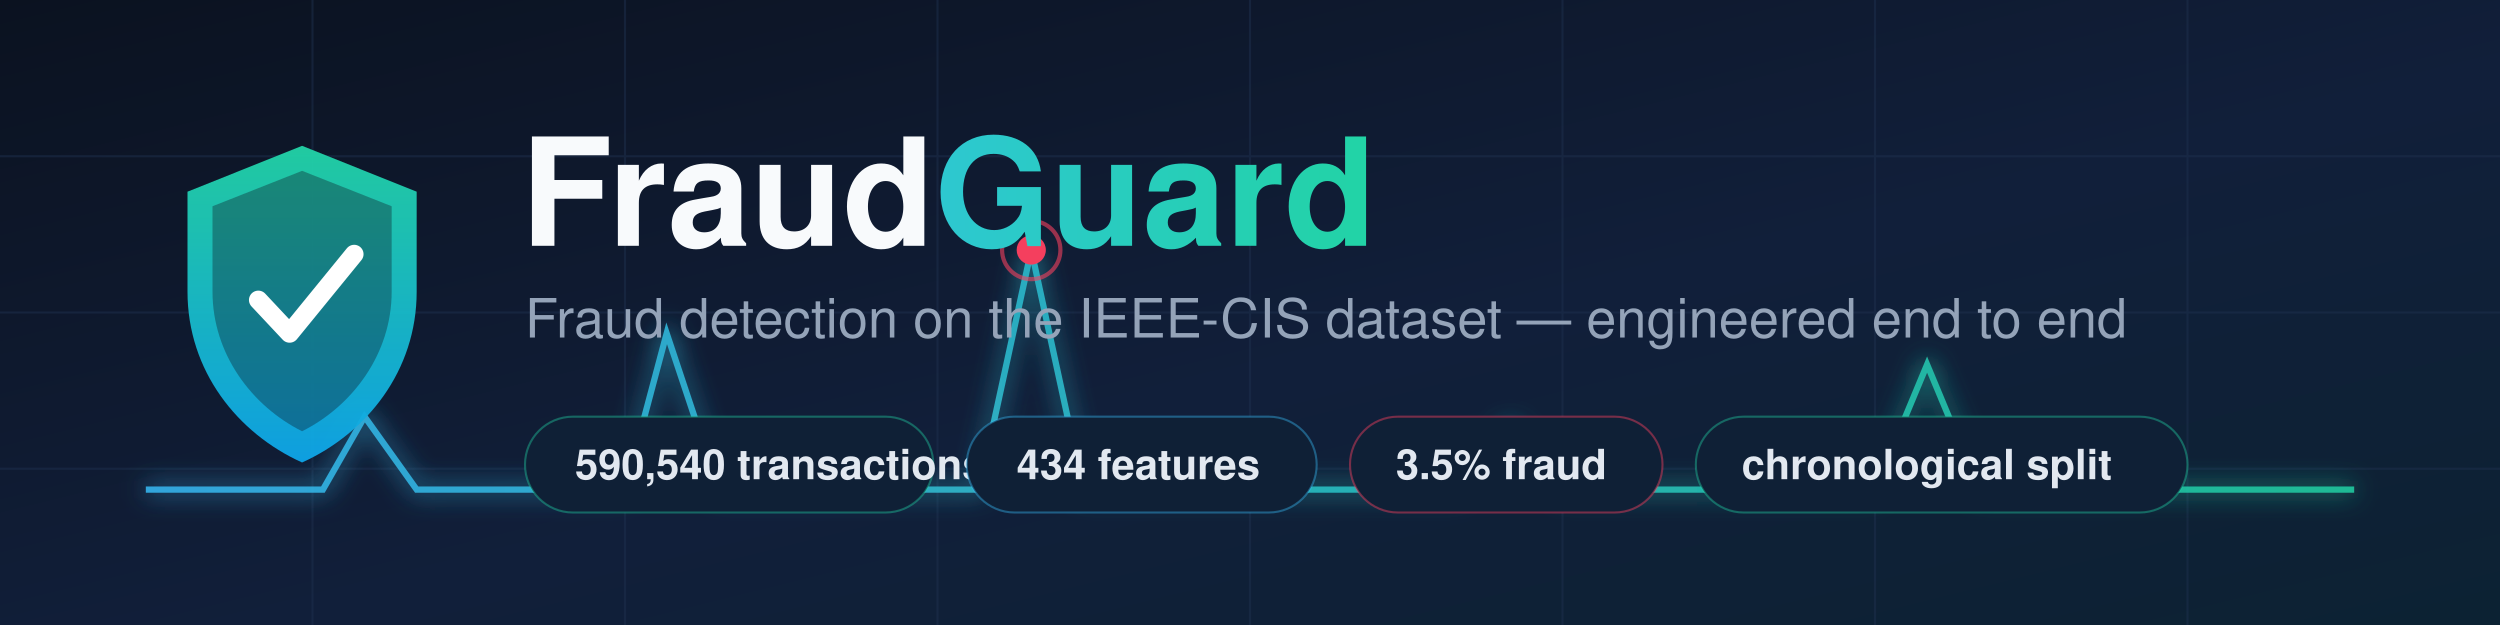
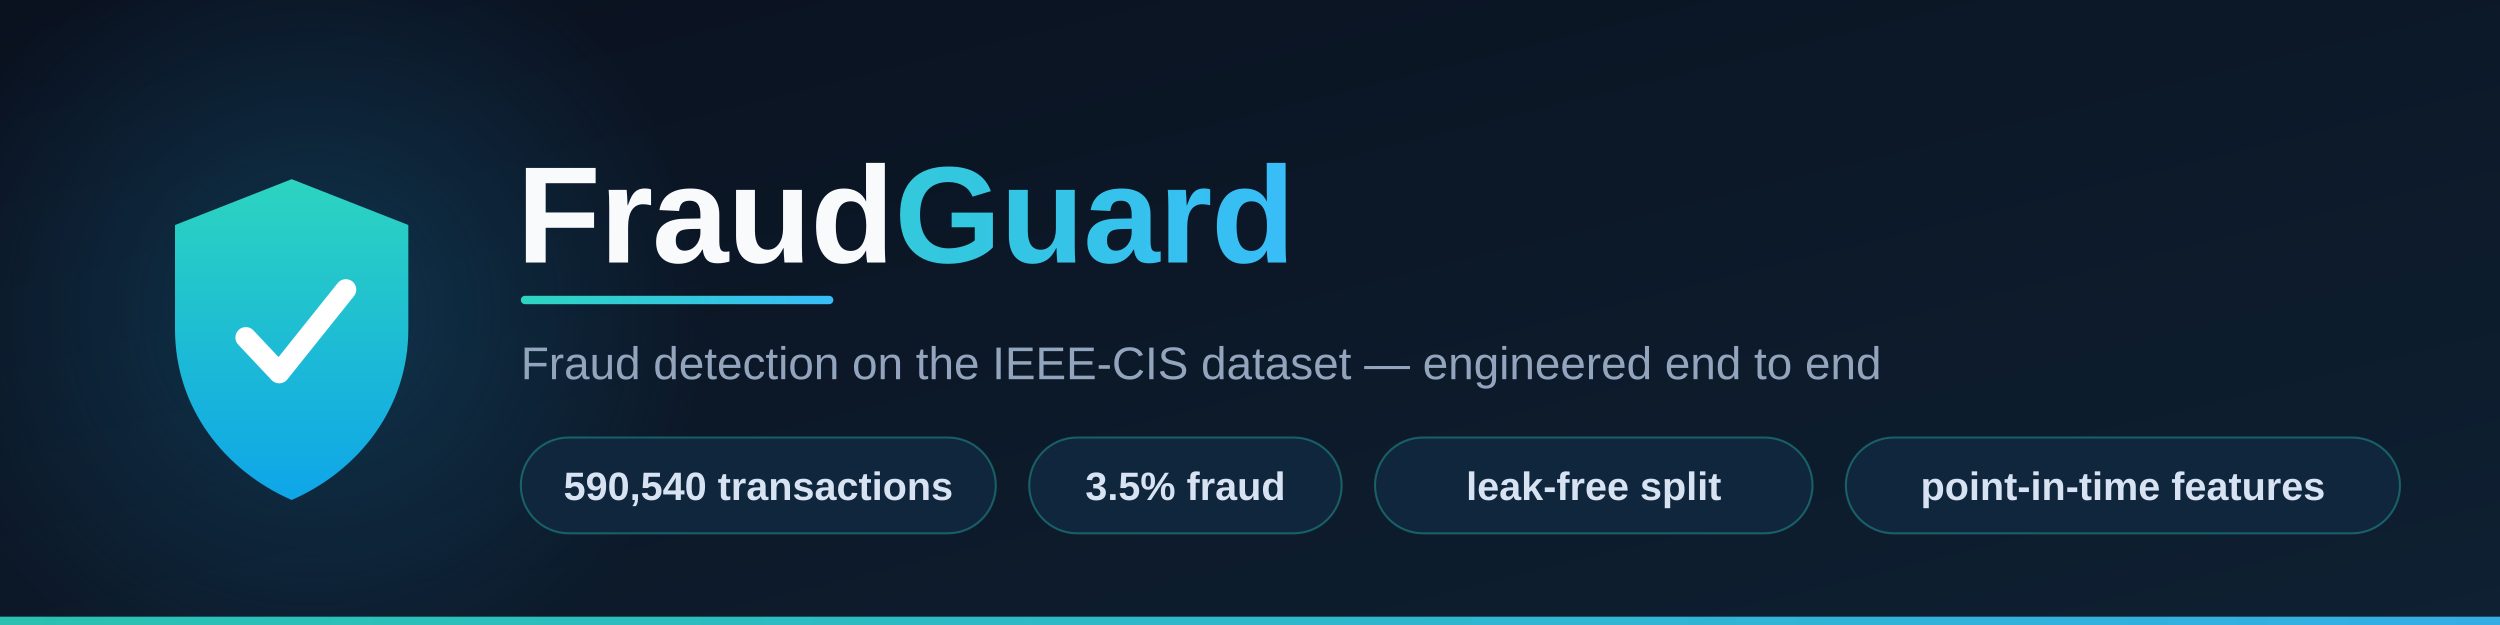
<svg xmlns="http://www.w3.org/2000/svg" width="1200" height="300" viewBox="0 0 1200 300" role="img" aria-label="FraudGuard - fraud detection on the IEEE-CIS dataset">
  <defs>
    <linearGradient id="bg" x1="0" y1="0" x2="1" y2="1">
-       <stop offset="0" stop-color="#0b1220" />
-       <stop offset="0.55" stop-color="#111f3a" />
-       <stop offset="1" stop-color="#0c2233" />
+       <stop offset="0" stop-color="#0a111f" />
+       <stop offset="1" stop-color="#0e2032" />
    </linearGradient>
    <linearGradient id="accent" x1="0" y1="0" x2="1" y2="0">
-       <stop offset="0" stop-color="#38bdf8" />
-       <stop offset="1" stop-color="#22d3a6" />
+       <stop offset="0" stop-color="#2dd4bf" />
+       <stop offset="1" stop-color="#38bdf8" />
    </linearGradient>
    <linearGradient id="shield" x1="0" y1="0" x2="0" y2="1">
-       <stop offset="0" stop-color="#22d3a6" />
+       <stop offset="0" stop-color="#2dd4bf" />
      <stop offset="1" stop-color="#0ea5e9" />
    </linearGradient>
-     <filter id="soft" x="-20%" y="-20%" width="140%" height="140%">
-       <feGaussianBlur stdDeviation="6" result="b" />
-       <feMerge>
-         <feMergeNode in="b" />
-         <feMergeNode in="SourceGraphic" />
-       </feMerge>
-     </filter>
+     <radialGradient id="glow" cx="0.5" cy="0.5" r="0.5">
+       <stop offset="0" stop-color="#134e6f" stop-opacity="0.55" />
+       <stop offset="1" stop-color="#134e6f" stop-opacity="0" />
+     </radialGradient>
  </defs>
  <rect width="1200" height="300" fill="url(#bg)" />
-   <g stroke="#1e2f4d" stroke-width="1" opacity="0.5">
-     <path d="M0 75 H1200 M0 150 H1200 M0 225 H1200" />
-     <path d="M150 0 V300 M300 0 V300 M450 0 V300 M600 0 V300 M750 0 V300 M900 0 V300 M1050 0 V300" />
+   <circle cx="150" cy="150" r="190" fill="url(#glow)" />
+   <rect x="0" y="296" width="1200" height="4" fill="url(#accent)" opacity="0.9" />
+   <g transform="translate(84,86)">
+     <path d="M56 0 L112 22 V72 C112 110 88 140 56 154 C24 140 0 110 0 72 V22 Z" fill="url(#shield)" />
+     <path d="M34 76 L50 93 L82 53" fill="none" stroke="#ffffff" stroke-width="10" stroke-linecap="round" stroke-linejoin="round" />
  </g>
-   <polyline fill="none" stroke="url(#accent)" stroke-width="3" opacity="0.85" filter="url(#soft)" points="70,235 130,235 155,235 175,200 200,235 260,235 300,235 320,160 345,235 430,235 470,235             495,120 520,235 640,235 700,235 725,205 750,235 830,235 900,235 925,175 950,235 1130,235" />
-   <circle cx="495" cy="120" r="7" fill="#f43f5e" />
-   <circle cx="495" cy="120" r="14" fill="none" stroke="#f43f5e" stroke-width="2" opacity="0.6" />
-   <g transform="translate(90,70)">
-     <path d="M55 0 L110 22 V70 C110 108 86 138 55 152 C24 138 0 108 0 70 V22 Z" fill="url(#shield)" opacity="0.95" />
-     <path d="M55 12 L98 29 V70 C98 100 79 125 55 137 C31 125 12 100 12 70 V29 Z" fill="#0b1220" opacity="0.35" />
-     <path d="M34 74 L49 90 L80 52" fill="none" stroke="#ffffff" stroke-width="9" stroke-linecap="round" stroke-linejoin="round" />
-   </g>
-   <text x="250" y="118" font-family="Segoe UI, Helvetica, Arial, sans-serif" font-size="72" font-weight="700" fill="#f8fafc">
+   <text x="248" y="126" font-family="'Segoe UI', 'Helvetica Neue', Arial, sans-serif" font-size="66" font-weight="700" fill="#f8fafc" letter-spacing="-0.5">
    Fraud<tspan fill="url(#accent)">Guard</tspan>
  </text>
-   <text x="252" y="162" font-family="Segoe UI, Helvetica, Arial, sans-serif" font-size="26" font-weight="400" fill="#94a3b8">
+   <rect x="250" y="142" width="150" height="4" rx="2" fill="url(#accent)" />
+   <text x="250" y="182" font-family="'Segoe UI', 'Helvetica Neue', Arial, sans-serif" font-size="22" font-weight="400" fill="#93a4bd">
    Fraud detection on the IEEE-CIS dataset — engineered end to end
  </text>
-   <g font-family="Segoe UI, Helvetica, Arial, sans-serif" font-size="20" font-weight="600">
-     <g transform="translate(252,200)">
-       <rect width="196" height="46" rx="23" fill="#0f2036" stroke="#22d3a6" stroke-opacity="0.4" />
-       <text x="24" y="30" fill="#e2e8f0">590,540 transactions</text>
+   <g font-family="'Segoe UI', 'Helvetica Neue', Arial, sans-serif" font-size="19" font-weight="600" fill="#d7e2f2">
+     <g transform="translate(250,210)">
+       <rect width="228" height="46" rx="23" fill="#10263c" stroke="#2dd4bf" stroke-opacity="0.35" />
+       <text x="114" y="30" text-anchor="middle">590,540 transactions</text>
    </g>
-     <g transform="translate(464,200)">
-       <rect width="168" height="46" rx="23" fill="#0f2036" stroke="#38bdf8" stroke-opacity="0.4" />
-       <text x="24" y="30" fill="#e2e8f0">434 features</text>
+     <g transform="translate(494,210)">
+       <rect width="150" height="46" rx="23" fill="#10263c" stroke="#2dd4bf" stroke-opacity="0.35" />
+       <text x="75" y="30" text-anchor="middle">3.5% fraud</text>
    </g>
-     <g transform="translate(648,200)">
-       <rect width="150" height="46" rx="23" fill="#0f2036" stroke="#f43f5e" stroke-opacity="0.45" />
-       <text x="22" y="30" fill="#e2e8f0">3.5% fraud</text>
+     <g transform="translate(660,210)">
+       <rect width="210" height="46" rx="23" fill="#10263c" stroke="#2dd4bf" stroke-opacity="0.35" />
+       <text x="105" y="30" text-anchor="middle">leak-free split</text>
    </g>
-     <g transform="translate(814,200)">
-       <rect width="236" height="46" rx="23" fill="#0f2036" stroke="#22d3a6" stroke-opacity="0.4" />
-       <text x="22" y="30" fill="#e2e8f0">chronological split</text>
+     <g transform="translate(886,210)">
+       <rect width="266" height="46" rx="23" fill="#10263c" stroke="#2dd4bf" stroke-opacity="0.35" />
+       <text x="133" y="30" text-anchor="middle">point-in-time features</text>
    </g>
  </g>
</svg>
